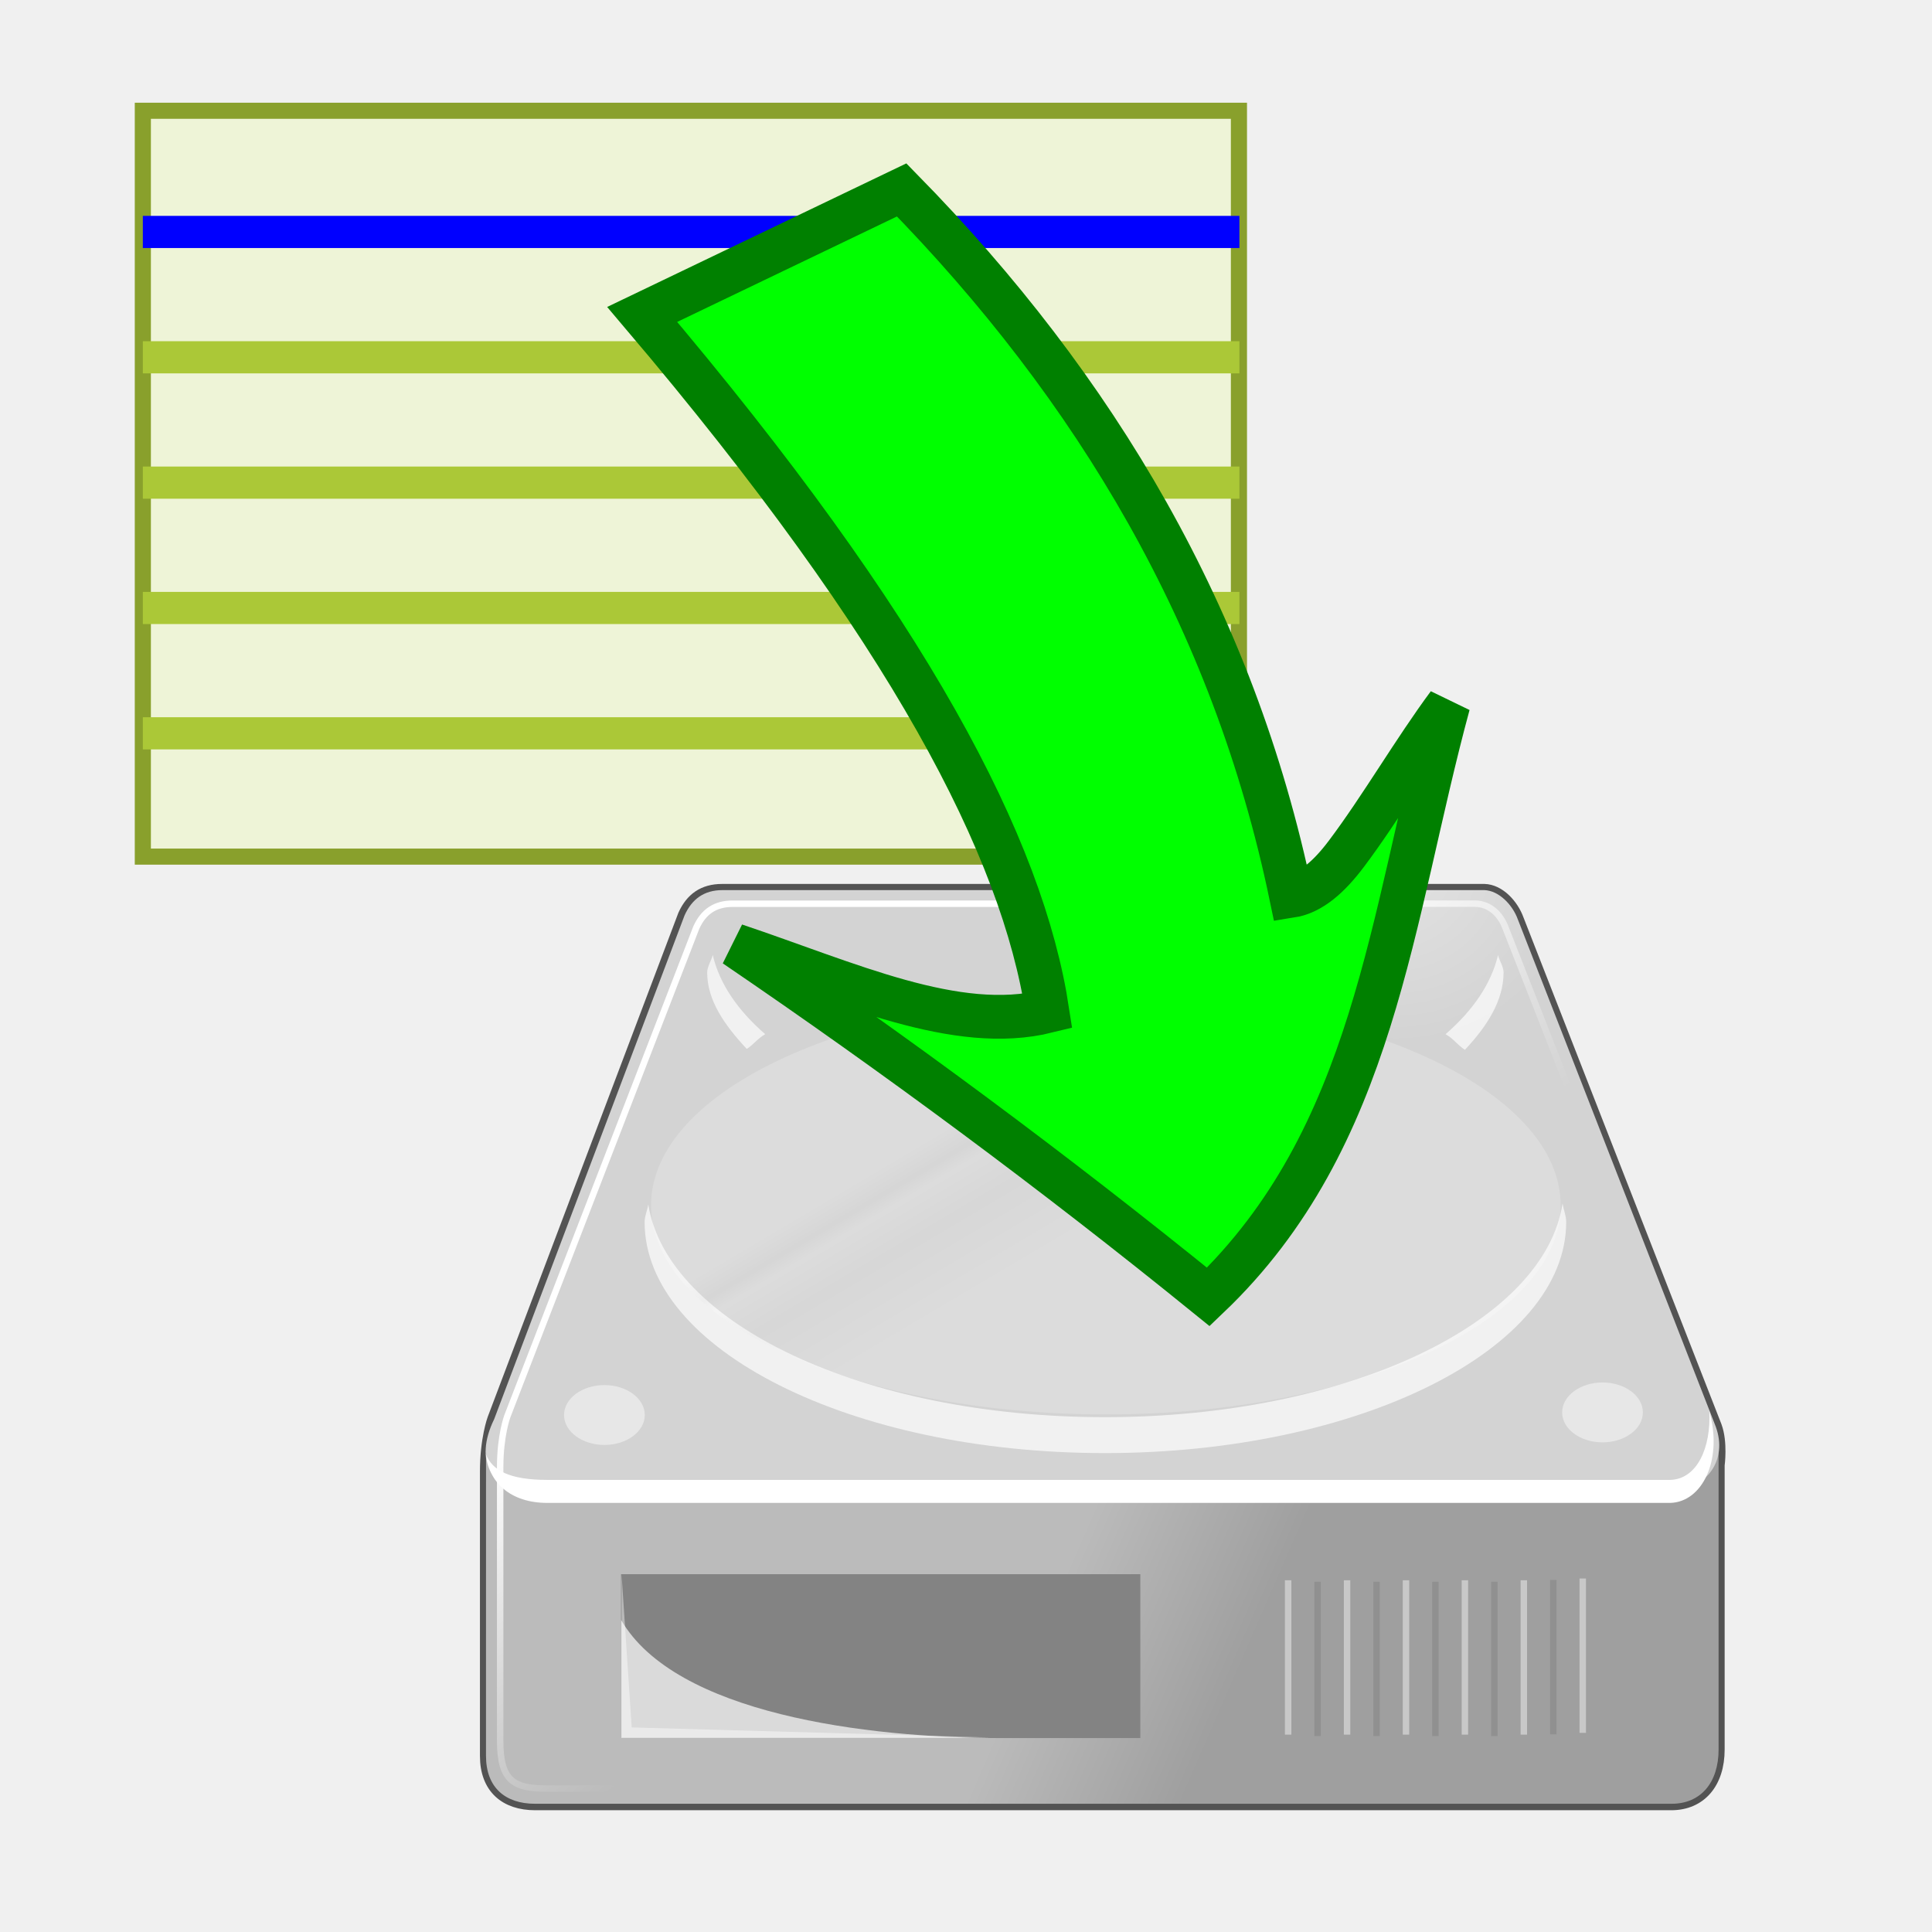
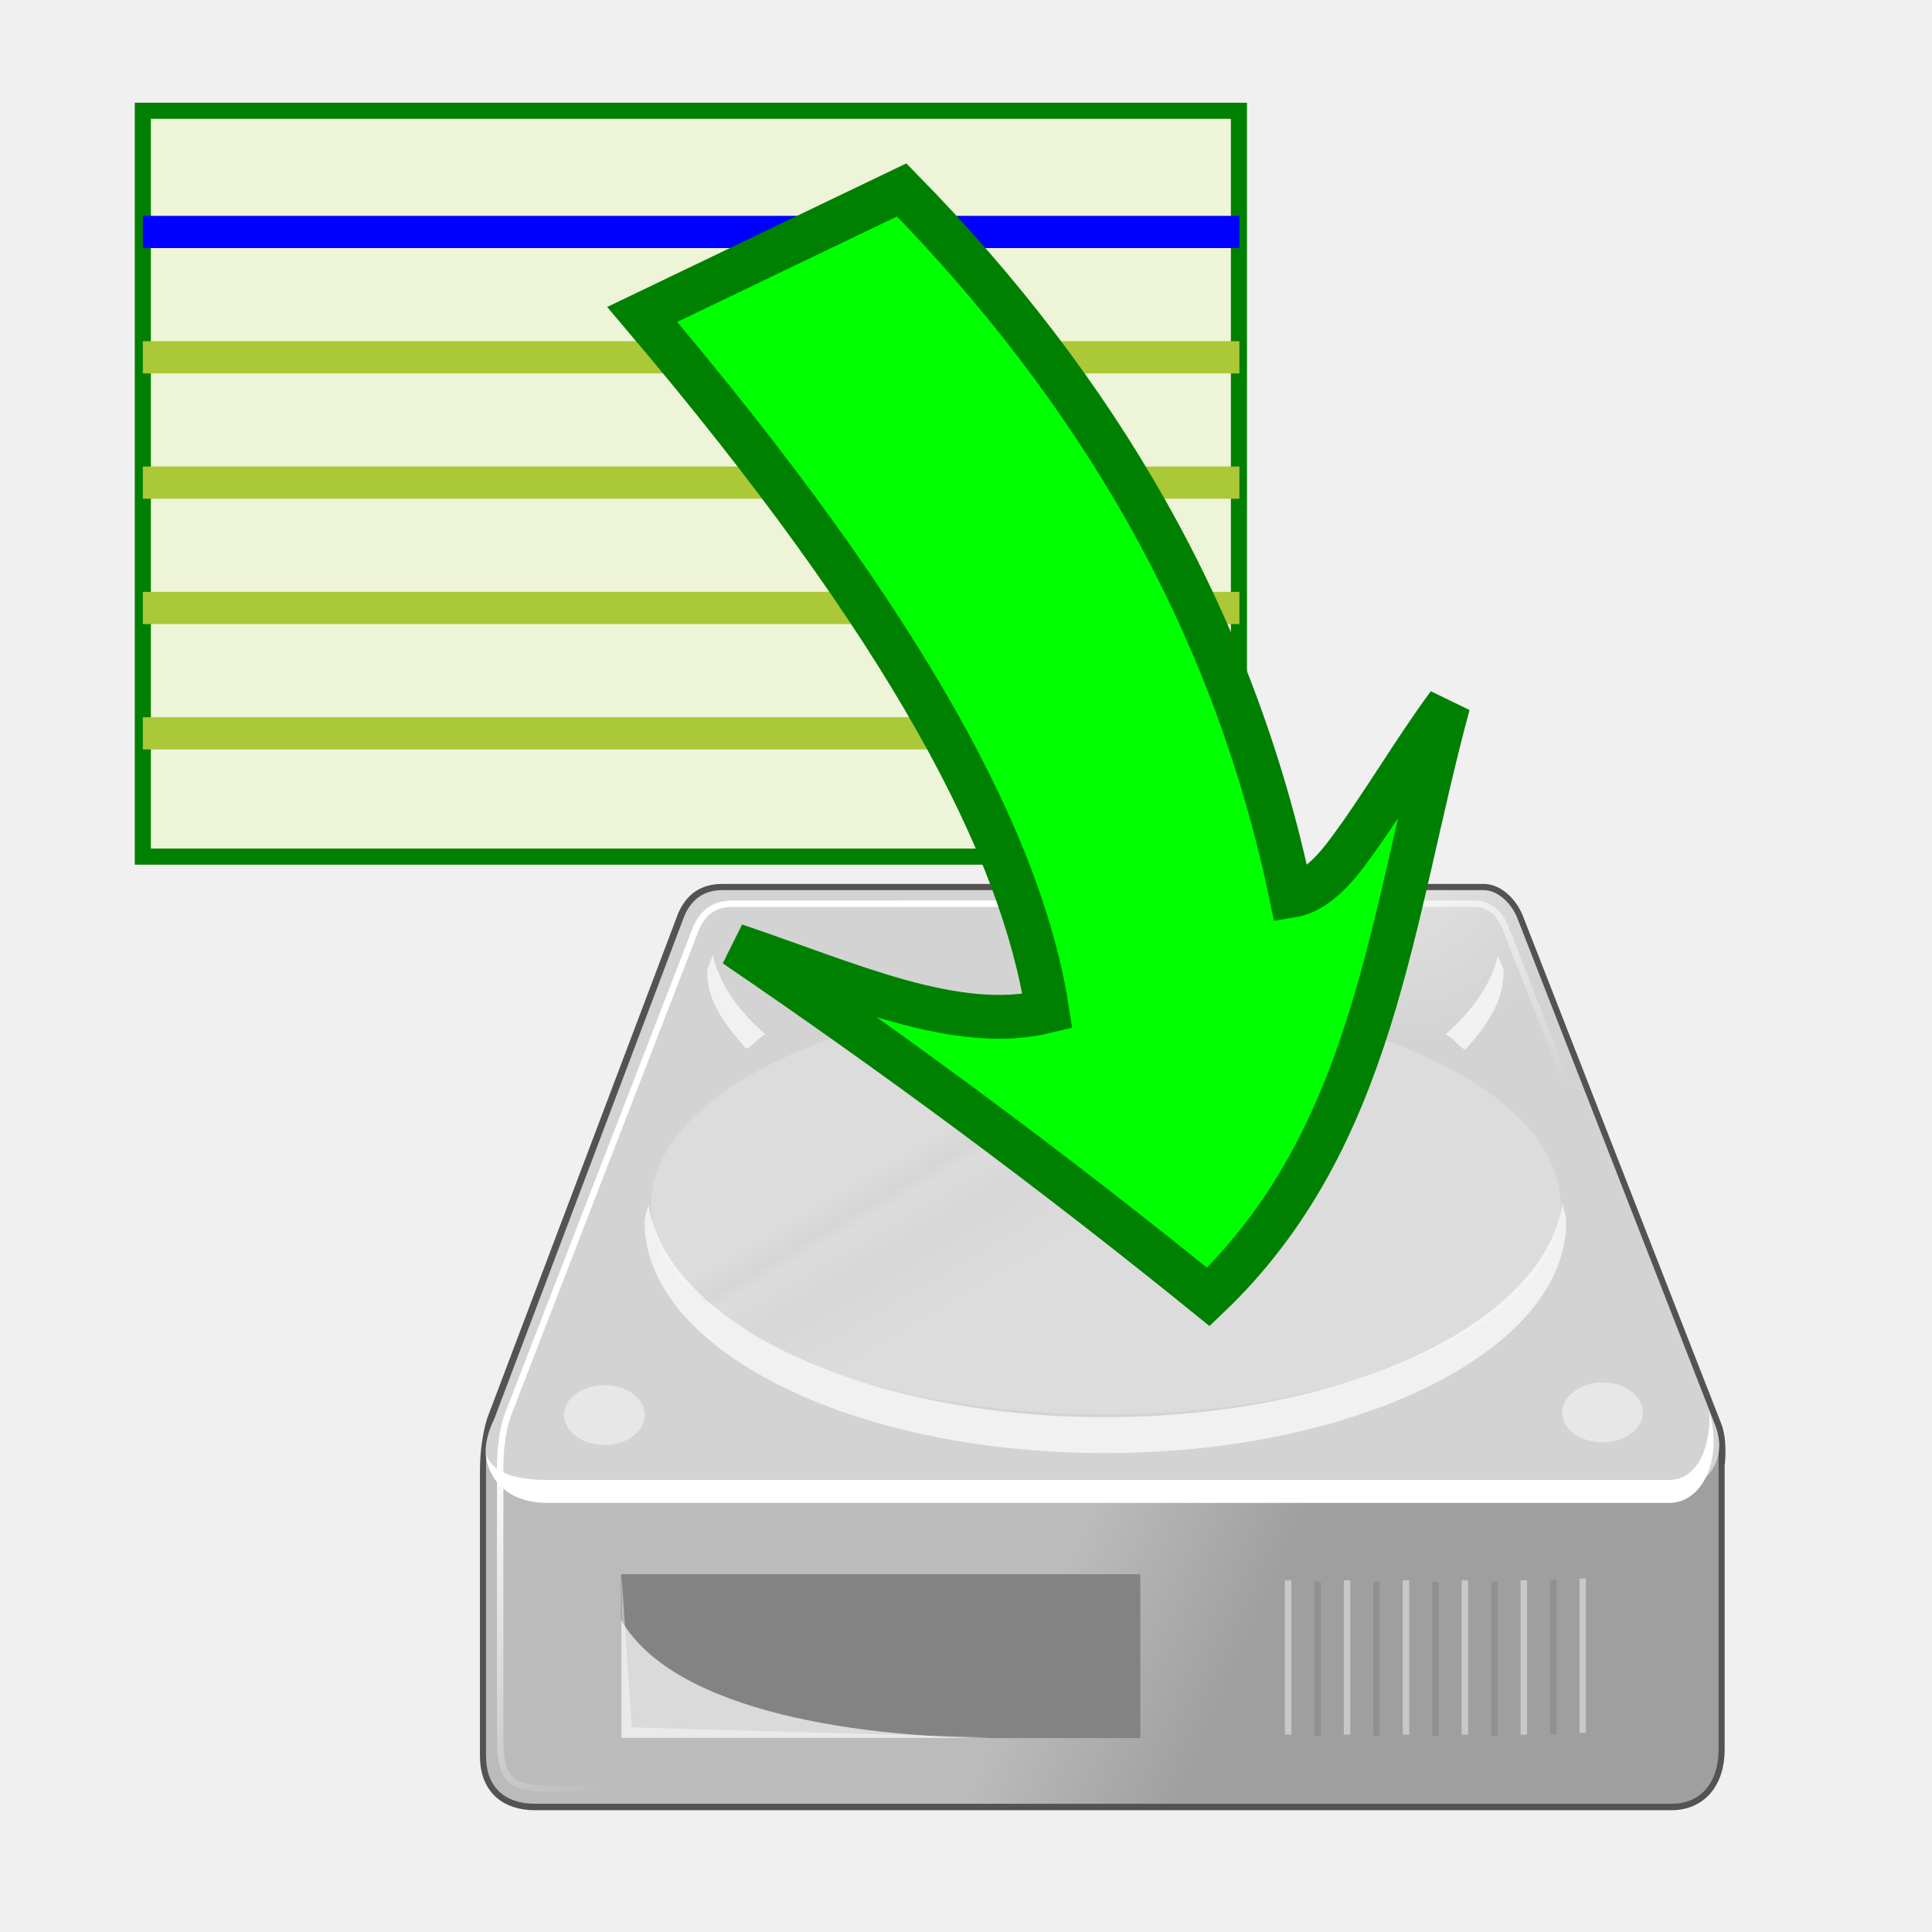
<svg xmlns="http://www.w3.org/2000/svg" xmlns:xlink="http://www.w3.org/1999/xlink" id="svg13154" viewBox="0 0 300 300" version="1.1" width="300" height="300" xml:space="preserve">
  <defs id="defs67">
    <radialGradient xlink:href="#linearGradient5060" id="radialGradient5031" gradientUnits="userSpaceOnUse" gradientTransform="matrix(-0.606462,0,0,0.430564,-197.6639,-1447.16)" cx="605.714" cy="486.648" fx="605.714" fy="486.648" r="117.143" />
    <linearGradient id="linearGradient5060">
      <stop style="stop-color:black;stop-opacity:1;" offset="0" id="stop5062" />
      <stop style="stop-color:black;stop-opacity:0;" offset="1" id="stop5064" />
    </linearGradient>
    <radialGradient xlink:href="#linearGradient5060" id="radialGradient5029" gradientUnits="userSpaceOnUse" gradientTransform="matrix(0.606462,0,0,0.430564,-635.8107,-1447.16)" cx="605.714" cy="486.648" fx="605.714" fy="486.648" r="117.143" />
    <linearGradient id="linearGradient5048">
      <stop style="stop-color:black;stop-opacity:0;" offset="0" id="stop5050" />
      <stop id="stop5056" offset="0.5" style="stop-color:black;stop-opacity:1;" />
      <stop style="stop-color:black;stop-opacity:0;" offset="1" id="stop5052" />
    </linearGradient>
    <linearGradient xlink:href="#linearGradient5048" id="linearGradient5027" gradientUnits="userSpaceOnUse" gradientTransform="matrix(0.606462,0,0,0.430564,-635.9301,-1447.16)" x1="302.857" y1="366.648" x2="302.857" y2="609.505" />
    <linearGradient id="linearGradient4991">
      <stop style="stop-color:#ffffff;stop-opacity:1;" offset="0" id="stop4993" />
      <stop style="stop-color:#ffffff;stop-opacity:0;" offset="1" id="stop4995" />
    </linearGradient>
    <linearGradient id="linearGradient2555">
      <stop id="stop2557" offset="0" style="stop-color:#ffffff;stop-opacity:1;" />
      <stop style="stop-color:#e6e6e6;stop-opacity:1;" offset="0.5" id="stop2561" />
      <stop id="stop2563" offset="0.75" style="stop-color:#ffffff;stop-opacity:1;" />
      <stop style="stop-color:#e1e1e1;stop-opacity:1;" offset="0.842" id="stop2565" />
      <stop id="stop2559" offset="1" style="stop-color:#ffffff;stop-opacity:1;" />
    </linearGradient>
    <linearGradient id="linearGradient4274">
      <stop style="stop-color:#ffffff;stop-opacity:0.255;" offset="0" id="stop4276" />
      <stop style="stop-color:#ffffff;stop-opacity:1;" offset="1" id="stop4278" />
    </linearGradient>
    <linearGradient id="linearGradient4244">
      <stop id="stop4246" offset="0" style="stop-color:#e4e4e4;stop-opacity:1;" />
      <stop id="stop4248" offset="1" style="stop-color:#d3d3d3;stop-opacity:1;" />
    </linearGradient>
    <linearGradient id="linearGradient4236">
      <stop id="stop4238" offset="0" style="stop-color:#eeeeee;stop-opacity:1;" />
      <stop id="stop4240" offset="1" style="stop-color:#eeeeee;stop-opacity:0;" />
    </linearGradient>
    <linearGradient id="linearGradient4228">
      <stop id="stop4230" offset="0" style="stop-color:#bbbbbb;stop-opacity:1;" />
      <stop id="stop4232" offset="1" style="stop-color:#9f9f9f;stop-opacity:1;" />
    </linearGradient>
    <linearGradient id="linearGradient4184">
      <stop id="stop4186" offset="0" style="stop-color:#838383;stop-opacity:1;" />
      <stop id="stop4188" offset="1" style="stop-color:#bbbbbb;stop-opacity:0;" />
    </linearGradient>
    <linearGradient gradientTransform="matrix(0.218593,0,0,0.218593,30.35886,9.218411)" y2="35.281" x2="24.688" y1="35.281" x1="7.062" gradientUnits="userSpaceOnUse" id="linearGradient4209" xlink:href="#linearGradient4184" />
    <linearGradient gradientUnits="userSpaceOnUse" y2="40.944" x2="36.183" y1="28.481" x1="7.605" id="linearGradient4234" xlink:href="#linearGradient4228" gradientTransform="matrix(0.218593,0,0,0.218593,30.18497,9.508226)" />
    <linearGradient gradientUnits="userSpaceOnUse" y2="33.759" x2="12.222" y1="37.206" x1="12.277" id="linearGradient4242" xlink:href="#linearGradient4236" gradientTransform="matrix(0.218593,0,0,0.218593,30.18497,9.508226)" />
    <radialGradient gradientUnits="userSpaceOnUse" gradientTransform="matrix(0.2811635,0.1708737,-0.155372,0.2556559,29.67033,8.442178)" r="20.936" fy="2.959" fx="15.571" cy="2.959" cx="15.571" id="radialGradient4250" xlink:href="#linearGradient4244" />
    <linearGradient gradientUnits="userSpaceOnUse" y2="47.621" x2="44.096" y1="4.433" x1="12.378" id="linearGradient4260" xlink:href="#linearGradient4991" gradientTransform="matrix(0.218593,0,0,0.218593,30.18497,9.508226)" />
    <radialGradient gradientUnits="userSpaceOnUse" gradientTransform="matrix(1,0,0,0.651032,-2.885063e-16,9.455693)" r="23.555" fy="27.096" fx="23.202" cy="27.096" cx="23.202" id="radialGradient4270" xlink:href="#linearGradient5060" />
    <linearGradient gradientUnits="userSpaceOnUse" y2="26.357" x2="23.688" y1="11.319" x1="23.688" id="linearGradient4272" xlink:href="#linearGradient4274" gradientTransform="matrix(0.218593,0,0,0.218593,30.18497,9.508226)" />
    <linearGradient xlink:href="#linearGradient2555" id="linearGradient2553" x1="33.431" y1="31.965" x2="21.748" y2="11.781" gradientUnits="userSpaceOnUse" gradientTransform="matrix(0.218593,0,0,0.218593,30.31457,5.675232)" />
  </defs>
  <g id="layer1" transform="translate(-20.06201,-408.5653)">
    <g id="layer2" transform="matrix(4.574712,0,0,4.574712,80.55459,486.9491)" style="stroke-width:0.219">
      <g style="display:inline;stroke-width:0.219" id="g5022" transform="matrix(0.02411405,0,0,0.01929202,45.48953,41.75228)">
        <rect y="-150.697" x="-1559.252" height="478.357" width="1339.633" id="rect4173" style="color:#000000;display:inline;overflow:visible;visibility:visible;opacity:0.402;fill:url(#linearGradient5027);fill-opacity:1;fill-rule:nonzero;stroke:none;stroke-width:0.219;stroke-linecap:round;stroke-linejoin:miter;stroke-miterlimit:4;stroke-dasharray:none;stroke-dashoffset:0;stroke-opacity:1;marker:none;marker-start:none;marker-mid:none;marker-end:none" />
        <path id="path5058" d="m -219.619,-150.68 c 0,0 0,478.331 0,478.331 142.874,0.9 345.4,-107.17 345.4,-239.196 0,-132.027 -159.437,-239.135 -345.4,-239.135 z" style="color:#000000;display:inline;overflow:visible;visibility:visible;opacity:0.402;fill:url(#radialGradient5029);fill-opacity:1;fill-rule:nonzero;stroke:none;stroke-width:0.219;stroke-linecap:round;stroke-linejoin:miter;stroke-miterlimit:4;stroke-dasharray:none;stroke-dashoffset:0;stroke-opacity:1;marker:none;marker-start:none;marker-mid:none;marker-end:none" />
        <path style="color:#000000;display:inline;overflow:visible;visibility:visible;opacity:0.402;fill:url(#radialGradient5031);fill-opacity:1;fill-rule:nonzero;stroke:none;stroke-width:0.219;stroke-linecap:round;stroke-linejoin:miter;stroke-miterlimit:4;stroke-dasharray:none;stroke-dashoffset:0;stroke-opacity:1;marker:none;marker-start:none;marker-mid:none;marker-end:none" d="m -1559.252,-150.68 c 0,0 0,478.331 0,478.331 -142.874,0.9 -345.4,-107.17 -345.4,-239.196 0,-132.027 159.437,-239.135 345.4,-239.135 z" id="path5018" />
      </g>
      <path id="path4196" d="m 11.286,13.088 c -0.625,0 -1.031,0.29 -1.281,0.844 -10e-7,0 -6.469,17.104 -6.469,17.104 0,0 -0.25,0.672 -0.25,1.781 0,0 0,9.65 0,9.65 0,1.083 0.658,1.625 1.656,1.625 H 43.504 c 0.985,0 1.594,-0.718 1.594,-1.844 v -9.65 c 0,0 0.106,-0.77 -0.094,-1.312 L 38.286,14.088 c -0.185,-0.512 -0.637,-0.988 -1.125,-1 z" style="fill:none;fill-opacity:1;fill-rule:evenodd;stroke:#535353;stroke-width:0.437;stroke-linecap:round;stroke-linejoin:round;stroke-miterlimit:4;stroke-dasharray:none;stroke-opacity:1" />
      <path id="path4170" d="m 3.274,32.122 0.765,-0.692 37.61,0.062 3.462,0.317 v 10.439 c 0,1.126 -0.607,1.843 -1.592,1.843 H 4.935 c -0.998,0 -1.662,-0.542 -1.662,-1.625 z" style="fill:url(#linearGradient4234);fill-opacity:1;fill-rule:evenodd;stroke:none;stroke-width:0.223px;stroke-linecap:butt;stroke-linejoin:miter;stroke-opacity:1" />
      <path id="path3093" d="m 3.549,31.039 c -0.714,1.464 -6.156e-4,2.393 1.036,2.393 0,0 39,0 39,0 1.119,-0.024 1.845,-1.012 1.429,-2.143 L 38.299,14.079 C 38.115,13.567 37.644,13.091 37.156,13.079 H 11.299 c -0.625,0 -1.036,0.304 -1.286,0.857 0,0 -6.464,17.104 -6.464,17.104 z" style="fill:url(#radialGradient4250);fill-opacity:1;fill-rule:evenodd;stroke:none;stroke-width:0.219px;stroke-linecap:butt;stroke-linejoin:miter;stroke-opacity:1" />
      <rect y="36.299" x="7.858" height="5.562" width="17.625" id="rect4174" style="color:#000000;display:inline;overflow:visible;visibility:visible;opacity:1;fill:url(#linearGradient4209);fill-opacity:1;fill-rule:evenodd;stroke:none;stroke-width:0.527;stroke-linecap:round;stroke-linejoin:round;stroke-miterlimit:4;stroke-dasharray:none;stroke-dashoffset:0;stroke-opacity:1;marker:none;marker-start:none;marker-mid:none;marker-end:none" />
      <path id="path4194" d="m 7.858,41.862 c 0,0 0,-4.011 0,-4.011 1.836,3.179 8.296,4.011 12.937,4.011 0,0 -12.937,0 -12.937,0 z" style="opacity:0.811;fill:url(#linearGradient4242);fill-opacity:1;fill-rule:evenodd;stroke:none;stroke-width:0.219px;stroke-linecap:butt;stroke-linejoin:miter;stroke-opacity:1" />
      <path id="path4201" d="m 44.796,30.754 c 0.064,1.25 -0.414,2.316 -1.322,2.344 0,0 -38.119,-10e-7 -38.119,0 -1.289,0 -1.868,-0.325 -2.084,-0.868 0.092,0.944 0.826,1.649 2.084,1.649 -1e-7,-10e-7 38.119,0 38.119,0 1.076,-0.033 1.753,-1.424 1.352,-2.995 z" style="fill:#ffffff;fill-opacity:1;fill-rule:evenodd;stroke:none;stroke-width:0.219px;stroke-linecap:butt;stroke-linejoin:miter;stroke-opacity:1" />
      <path id="path4211" d="m 10.969,15.281 c -0.046,0.2 -0.188,0.387 -0.188,0.594 0,0.949 0.591,1.789 1.344,2.594 0.24,-0.154 0.365,-0.354 0.625,-0.5 -0.94,-0.816 -1.553,-1.717 -1.781,-2.688 z m 26.656,0 c -0.229,0.97 -0.842,1.872 -1.781,2.688 0.274,0.154 0.404,0.368 0.656,0.531 0.757,-0.807 1.312,-1.673 1.312,-2.625 0,-0.207 -0.142,-0.393 -0.188,-0.594 z m 2.188,8.438 c -0.614,4.04 -7.299,7.25 -15.531,7.25 -8.212,1e-6 -14.86,-3.193 -15.5,-7.219 -0.032,0.197 -0.125,0.392 -0.125,0.594 3e-7,4.318 6.989,7.844 15.625,7.844 8.636,0 15.656,-3.526 15.656,-7.844 0,-0.213 -0.089,-0.417 -0.125,-0.625 z" style="color:#000000;display:inline;overflow:visible;visibility:visible;opacity:0.691;fill:url(#linearGradient4272);fill-opacity:1;fill-rule:evenodd;stroke:none;stroke-width:0.437;stroke-linecap:round;stroke-linejoin:round;stroke-miterlimit:4;stroke-dasharray:none;stroke-dashoffset:0;stroke-opacity:1;marker:none;marker-start:none;marker-mid:none;marker-end:none" />
      <ellipse transform="translate(0.08838843,5.30178)" id="path4224" style="color:#000000;display:inline;overflow:visible;visibility:visible;opacity:1;fill:#ffffff;fill-opacity:0.458;fill-rule:evenodd;stroke:none;stroke-width:0.437;stroke-linecap:round;stroke-linejoin:round;stroke-miterlimit:4;stroke-dasharray:none;stroke-dashoffset:0;stroke-opacity:1;marker:none;marker-start:none;marker-mid:none;marker-end:none" cx="7.204" cy="25.594" rx="1.37" ry="1.016" />
      <ellipse style="color:#000000;display:inline;overflow:visible;visibility:visible;opacity:1;fill:#ffffff;fill-opacity:0.458;fill-rule:evenodd;stroke:none;stroke-width:0.437;stroke-linecap:round;stroke-linejoin:round;stroke-miterlimit:4;stroke-dasharray:none;stroke-dashoffset:0;stroke-opacity:1;marker:none;marker-start:none;marker-mid:none;marker-end:none" id="path4226" transform="translate(33.96705,5.21339)" cx="7.204" cy="25.594" rx="1.37" ry="1.016" />
      <path style="fill:none;fill-opacity:1;fill-rule:evenodd;stroke:url(#linearGradient4260);stroke-width:0.219;stroke-linecap:round;stroke-linejoin:round;stroke-miterlimit:4;stroke-dasharray:none;stroke-opacity:1" d="m 11.643,13.541 c -0.602,0 -0.993,0.279 -1.233,0.812 -10e-7,0 -6.415,16.591 -6.415,16.591 0,0 -0.241,0.647 -0.241,1.715 0,0 0,9.29 0,9.29 0,1.355 0.444,1.627 1.594,1.627 H 43.035 c 1.323,0 1.534,-0.316 1.534,-1.837 v -9.29 c 0,0 0.102,-0.742 -0.09,-1.264 L 37.886,14.378 c -0.178,-0.493 -0.551,-0.826 -1.021,-0.838 z" id="path4252" />
      <path style="fill:none;fill-opacity:0.75;fill-rule:evenodd;stroke:#ffffff;stroke-width:0.219px;stroke-linecap:square;stroke-linejoin:miter;stroke-opacity:0.424" d="m 40.5,36.554 v 5.021" id="path4282" />
      <path id="path4284" d="m 38.5,36.614 v 5.021" style="fill:none;fill-opacity:0.75;fill-rule:evenodd;stroke:#ffffff;stroke-width:0.219px;stroke-linecap:square;stroke-linejoin:miter;stroke-opacity:0.424" />
      <path style="fill:none;fill-opacity:0.75;fill-rule:evenodd;stroke:#ffffff;stroke-width:0.219px;stroke-linecap:square;stroke-linejoin:miter;stroke-opacity:0.424" d="m 36.5,36.614 v 5.021" id="path4286" />
      <path id="path4288" d="m 34.5,36.614 v 5.021" style="fill:none;fill-opacity:0.75;fill-rule:evenodd;stroke:#ffffff;stroke-width:0.219px;stroke-linecap:square;stroke-linejoin:miter;stroke-opacity:0.424" />
      <path style="fill:none;fill-opacity:0.75;fill-rule:evenodd;stroke:#ffffff;stroke-width:0.219px;stroke-linecap:square;stroke-linejoin:miter;stroke-opacity:0.424" d="m 32.5,36.614 v 5.021" id="path4290" />
      <path id="path4292" d="m 30.5,36.614 v 5.021" style="fill:none;fill-opacity:0.75;fill-rule:evenodd;stroke:#ffffff;stroke-width:0.219px;stroke-linecap:square;stroke-linejoin:miter;stroke-opacity:0.424" />
      <path id="path4294" d="M 39.5,36.604 V 41.625" style="opacity:0.097;fill:none;fill-opacity:0.75;fill-rule:evenodd;stroke:#000000;stroke-width:0.219px;stroke-linecap:square;stroke-linejoin:miter;stroke-opacity:1" />
      <path style="opacity:0.097;fill:none;fill-opacity:0.75;fill-rule:evenodd;stroke:#000000;stroke-width:0.219px;stroke-linecap:square;stroke-linejoin:miter;stroke-opacity:1" d="m 37.5,36.664 v 5.021" id="path4296" />
      <path id="path4298" d="m 35.5,36.664 v 5.021" style="opacity:0.097;fill:none;fill-opacity:0.75;fill-rule:evenodd;stroke:#000000;stroke-width:0.219px;stroke-linecap:square;stroke-linejoin:miter;stroke-opacity:1" />
      <path style="opacity:0.097;fill:none;fill-opacity:0.75;fill-rule:evenodd;stroke:#000000;stroke-width:0.219px;stroke-linecap:square;stroke-linejoin:miter;stroke-opacity:1" d="m 33.5,36.664 v 5.021" id="path4300" />
      <path id="path4302" d="m 31.5,36.664 v 5.021" style="opacity:0.097;fill:none;fill-opacity:0.75;fill-rule:evenodd;stroke:#000000;stroke-width:0.219px;stroke-linecap:square;stroke-linejoin:miter;stroke-opacity:1" />
      <path id="path4572" d="m 7.875,36.312 v 5.531 H 20.438 L 8.219,41.5 Z" style="opacity:0.44;fill:#ffffff;fill-opacity:1;fill-rule:evenodd;stroke:none;stroke-width:0.219px;stroke-linecap:butt;stroke-linejoin:miter;stroke-opacity:1" />
      <ellipse style="color:#000000;display:inline;overflow:visible;visibility:visible;opacity:0.206;fill:url(#linearGradient2553);fill-opacity:1;fill-rule:evenodd;stroke:none;stroke-width:0.204;stroke-linecap:square;stroke-linejoin:round;stroke-miterlimit:4;stroke-dasharray:none;stroke-dashoffset:0;stroke-opacity:0.424;marker:none;marker-start:none;marker-mid:none;marker-end:none" id="path2545" transform="matrix(1.037815,0,0,1.060747,-1.632878,3.03037)" cx="25" cy="19.562" rx="14.875" ry="6.688" />
    </g>
-     <g id="g246" transform="matrix(0.6459785,0,0,0.6444638,17.4861,123.6976)" style="stroke-width:1.55">
-       <rect id="rect12728" style="fill:#eef4d7;stroke:#89a02c;stroke-width:3.875;stroke-dasharray:none" height="179.71" width="263.478" y="468.71" x="38.323" />
-       <path id="path12730" d="M 38.323,497.91 H 301.916" style="fill:#eef4d7;stroke:#0000ff;stroke-width:7.749;stroke-dasharray:none" />
-       <path id="path12734" d="M 38.323,528.11 H 301.916" style="fill:#eef4d7;stroke:#abc837;stroke-width:7.749;stroke-dasharray:none" />
-       <path id="path12738" d="M 38.323,558.31 H 301.916" style="fill:#eef4d7;stroke:#abc837;stroke-width:7.749;stroke-dasharray:none" />
-       <path id="path12742" d="M 38.323,588.51 H 301.916" style="fill:#eef4d7;stroke:#abc837;stroke-width:7.749;stroke-dasharray:none" />
-       <path id="path12746" d="M 38.323,618.71 H 301.916" style="fill:#eef4d7;stroke:#abc837;stroke-width:7.749;stroke-dasharray:none" />
-     </g>
+     <rect id="rect12728" style="fill:#eef4d7;stroke:#008000;stroke-width:2.5;stroke-dasharray:none" height="115.817" width="170.201" y="425.764" x="42.242" />
+     <path id="path12730" d="M 42.242,444.583 H 212.517" style="fill:#eef4d7;stroke:#0000ff;stroke-width:5;stroke-dasharray:none" />
+     <path id="path12734" d="M 42.242,464.046 H 212.517" style="fill:#eef4d7;stroke:#abc837;stroke-width:5;stroke-dasharray:none" />
+     <path id="path12738" d="M 42.242,483.508 H 212.517" style="fill:#eef4d7;stroke:#abc837;stroke-width:5;stroke-dasharray:none" />
+     <path id="path12742" d="M 42.242,502.971 H 212.517" style="fill:#eef4d7;stroke:#abc837;stroke-width:5;stroke-dasharray:none" />
+     <path id="path12746" d="M 42.242,522.434 H 212.517" style="fill:#eef4d7;stroke:#abc837;stroke-width:5;stroke-dasharray:none" />
    <path id="path3256" style="fill:#00ff00;fill-rule:evenodd;stroke:#008000;stroke-width:6.8" d="m 119.783,457.391 c 41.635,49.06 59.057,82.898 62.917,108.196 -14.159,3.502 -30.884,-4.332 -48.491,-10.242 25.107,17.096 49.424,35.102 73.478,54.604 25.913,-24.705 28.314,-58.989 37.283,-92.025 -5.31,7.16 -10.495,16.109 -15.819,23.185 -2.666,3.552 -5.482,6.069 -8.606,6.566 -8.956,-43.053 -30.335,-78.882 -60.471,-109.619 z" />
  </g>
</svg>
